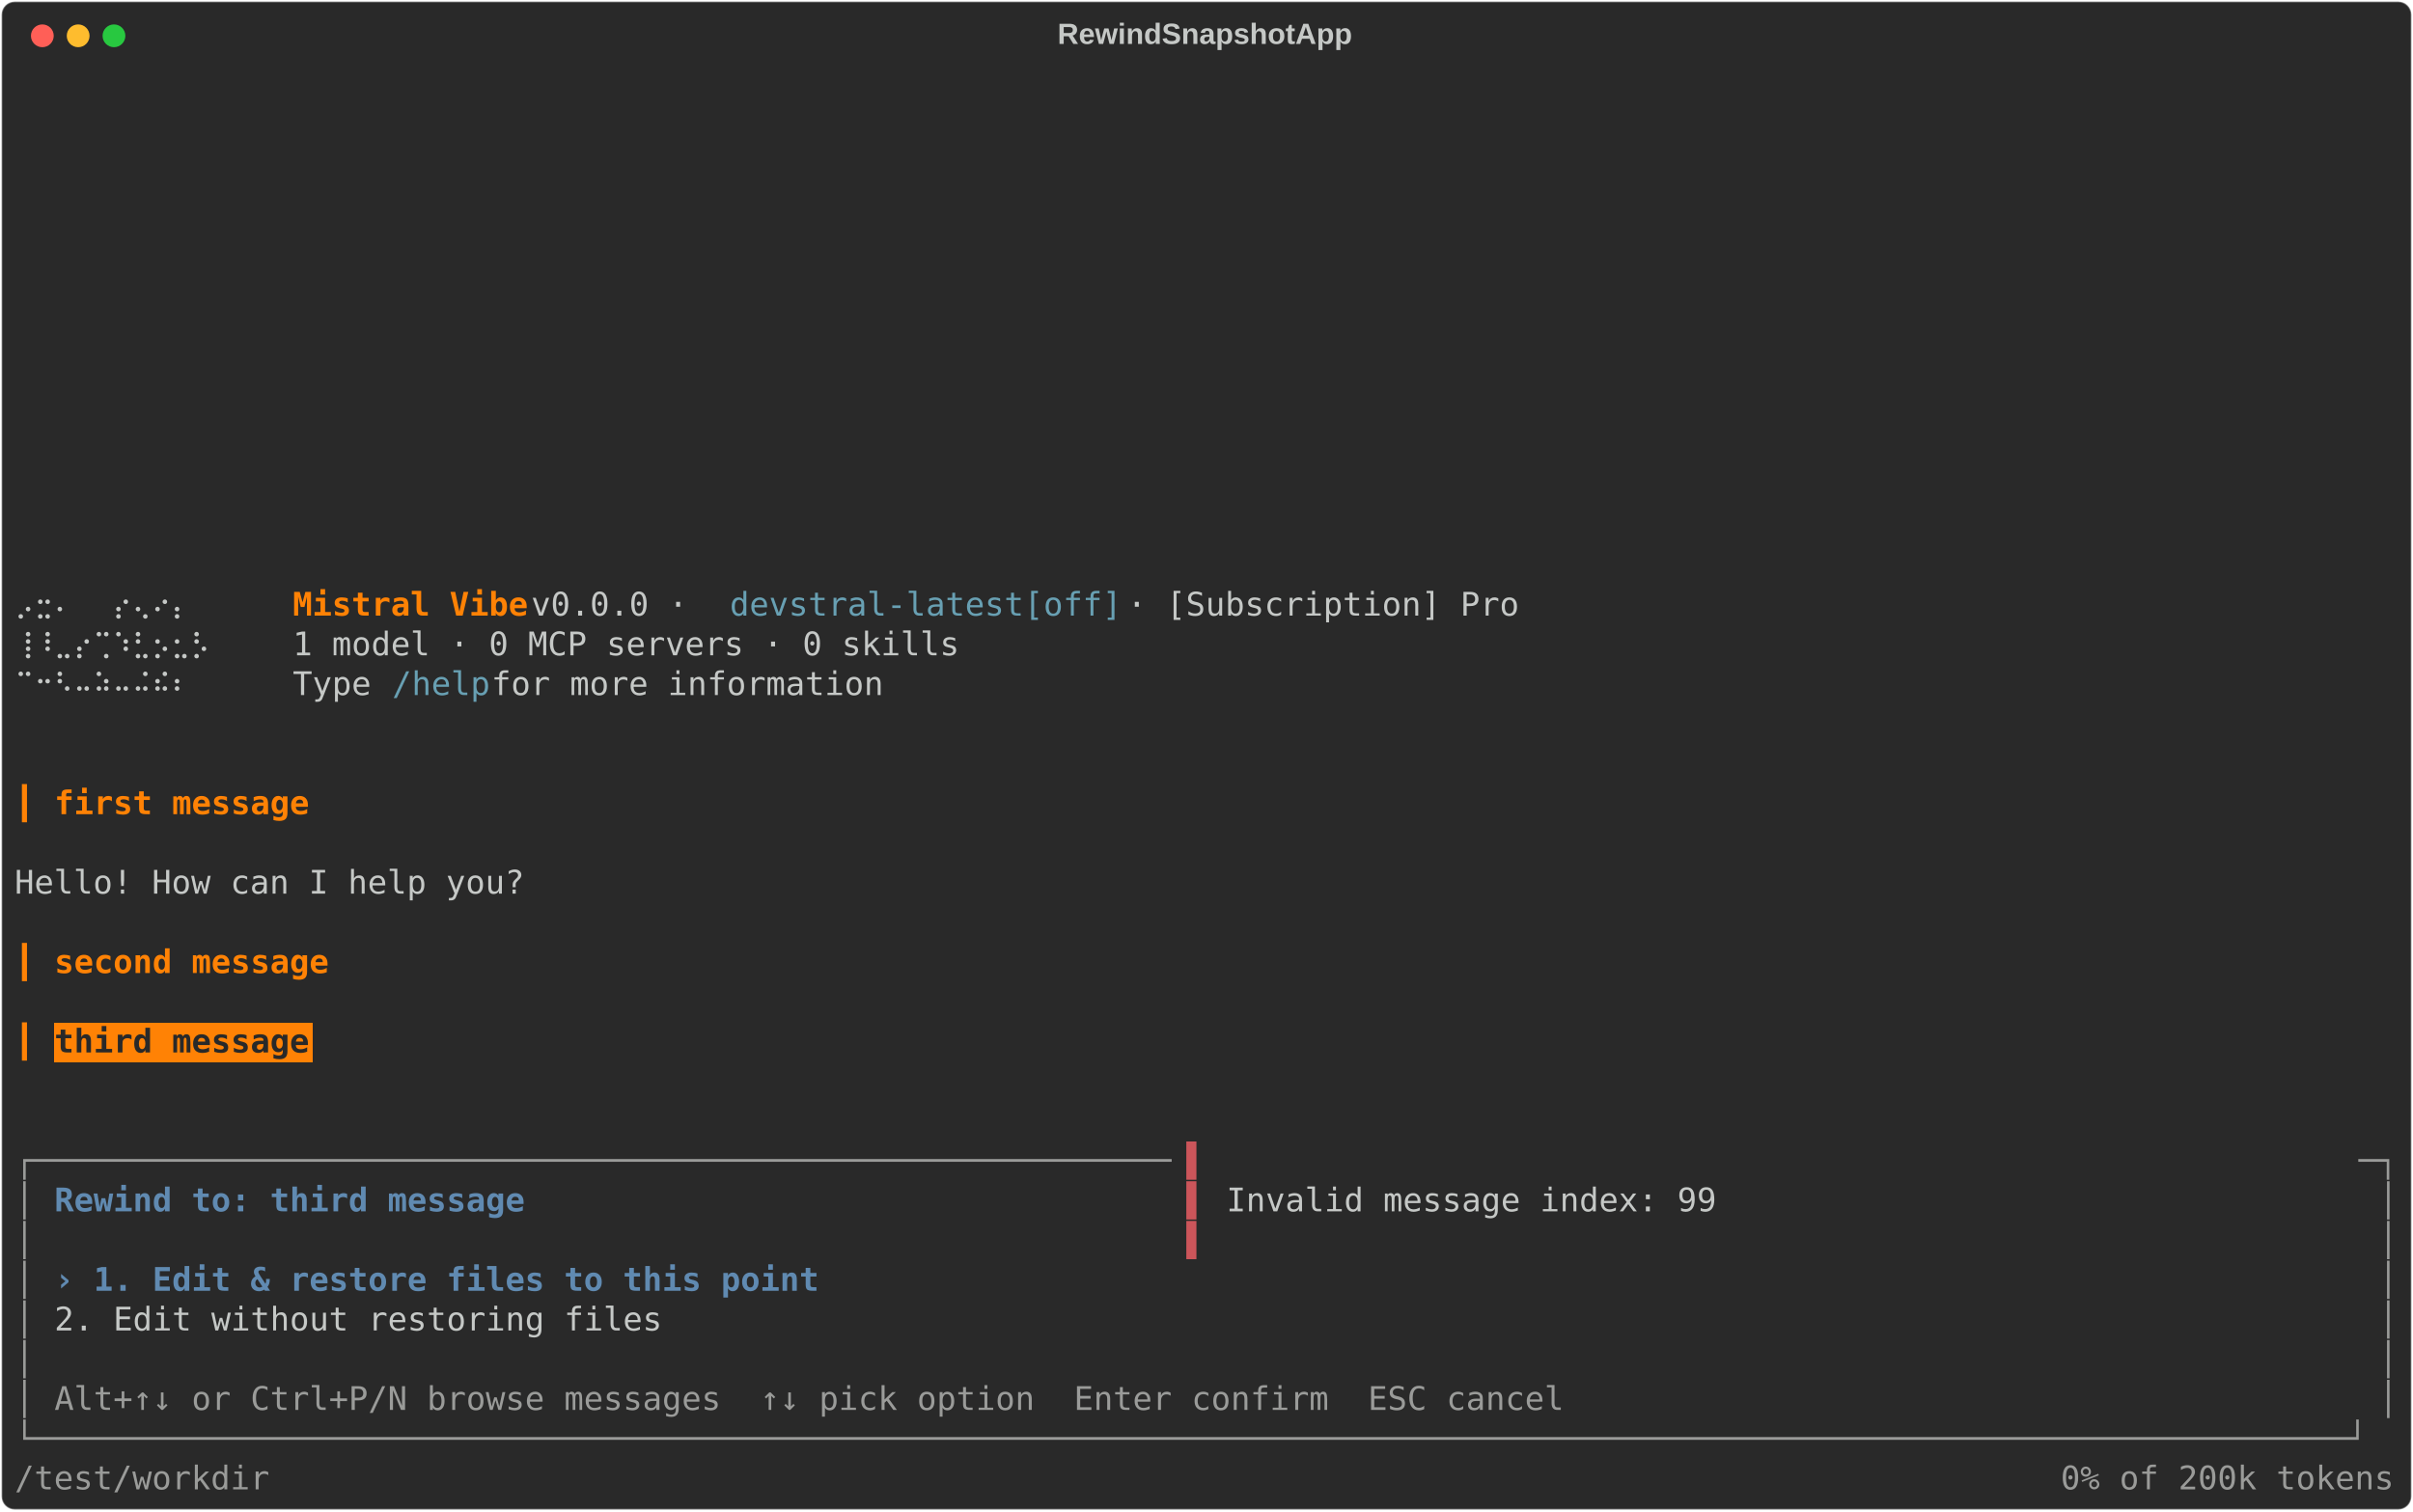
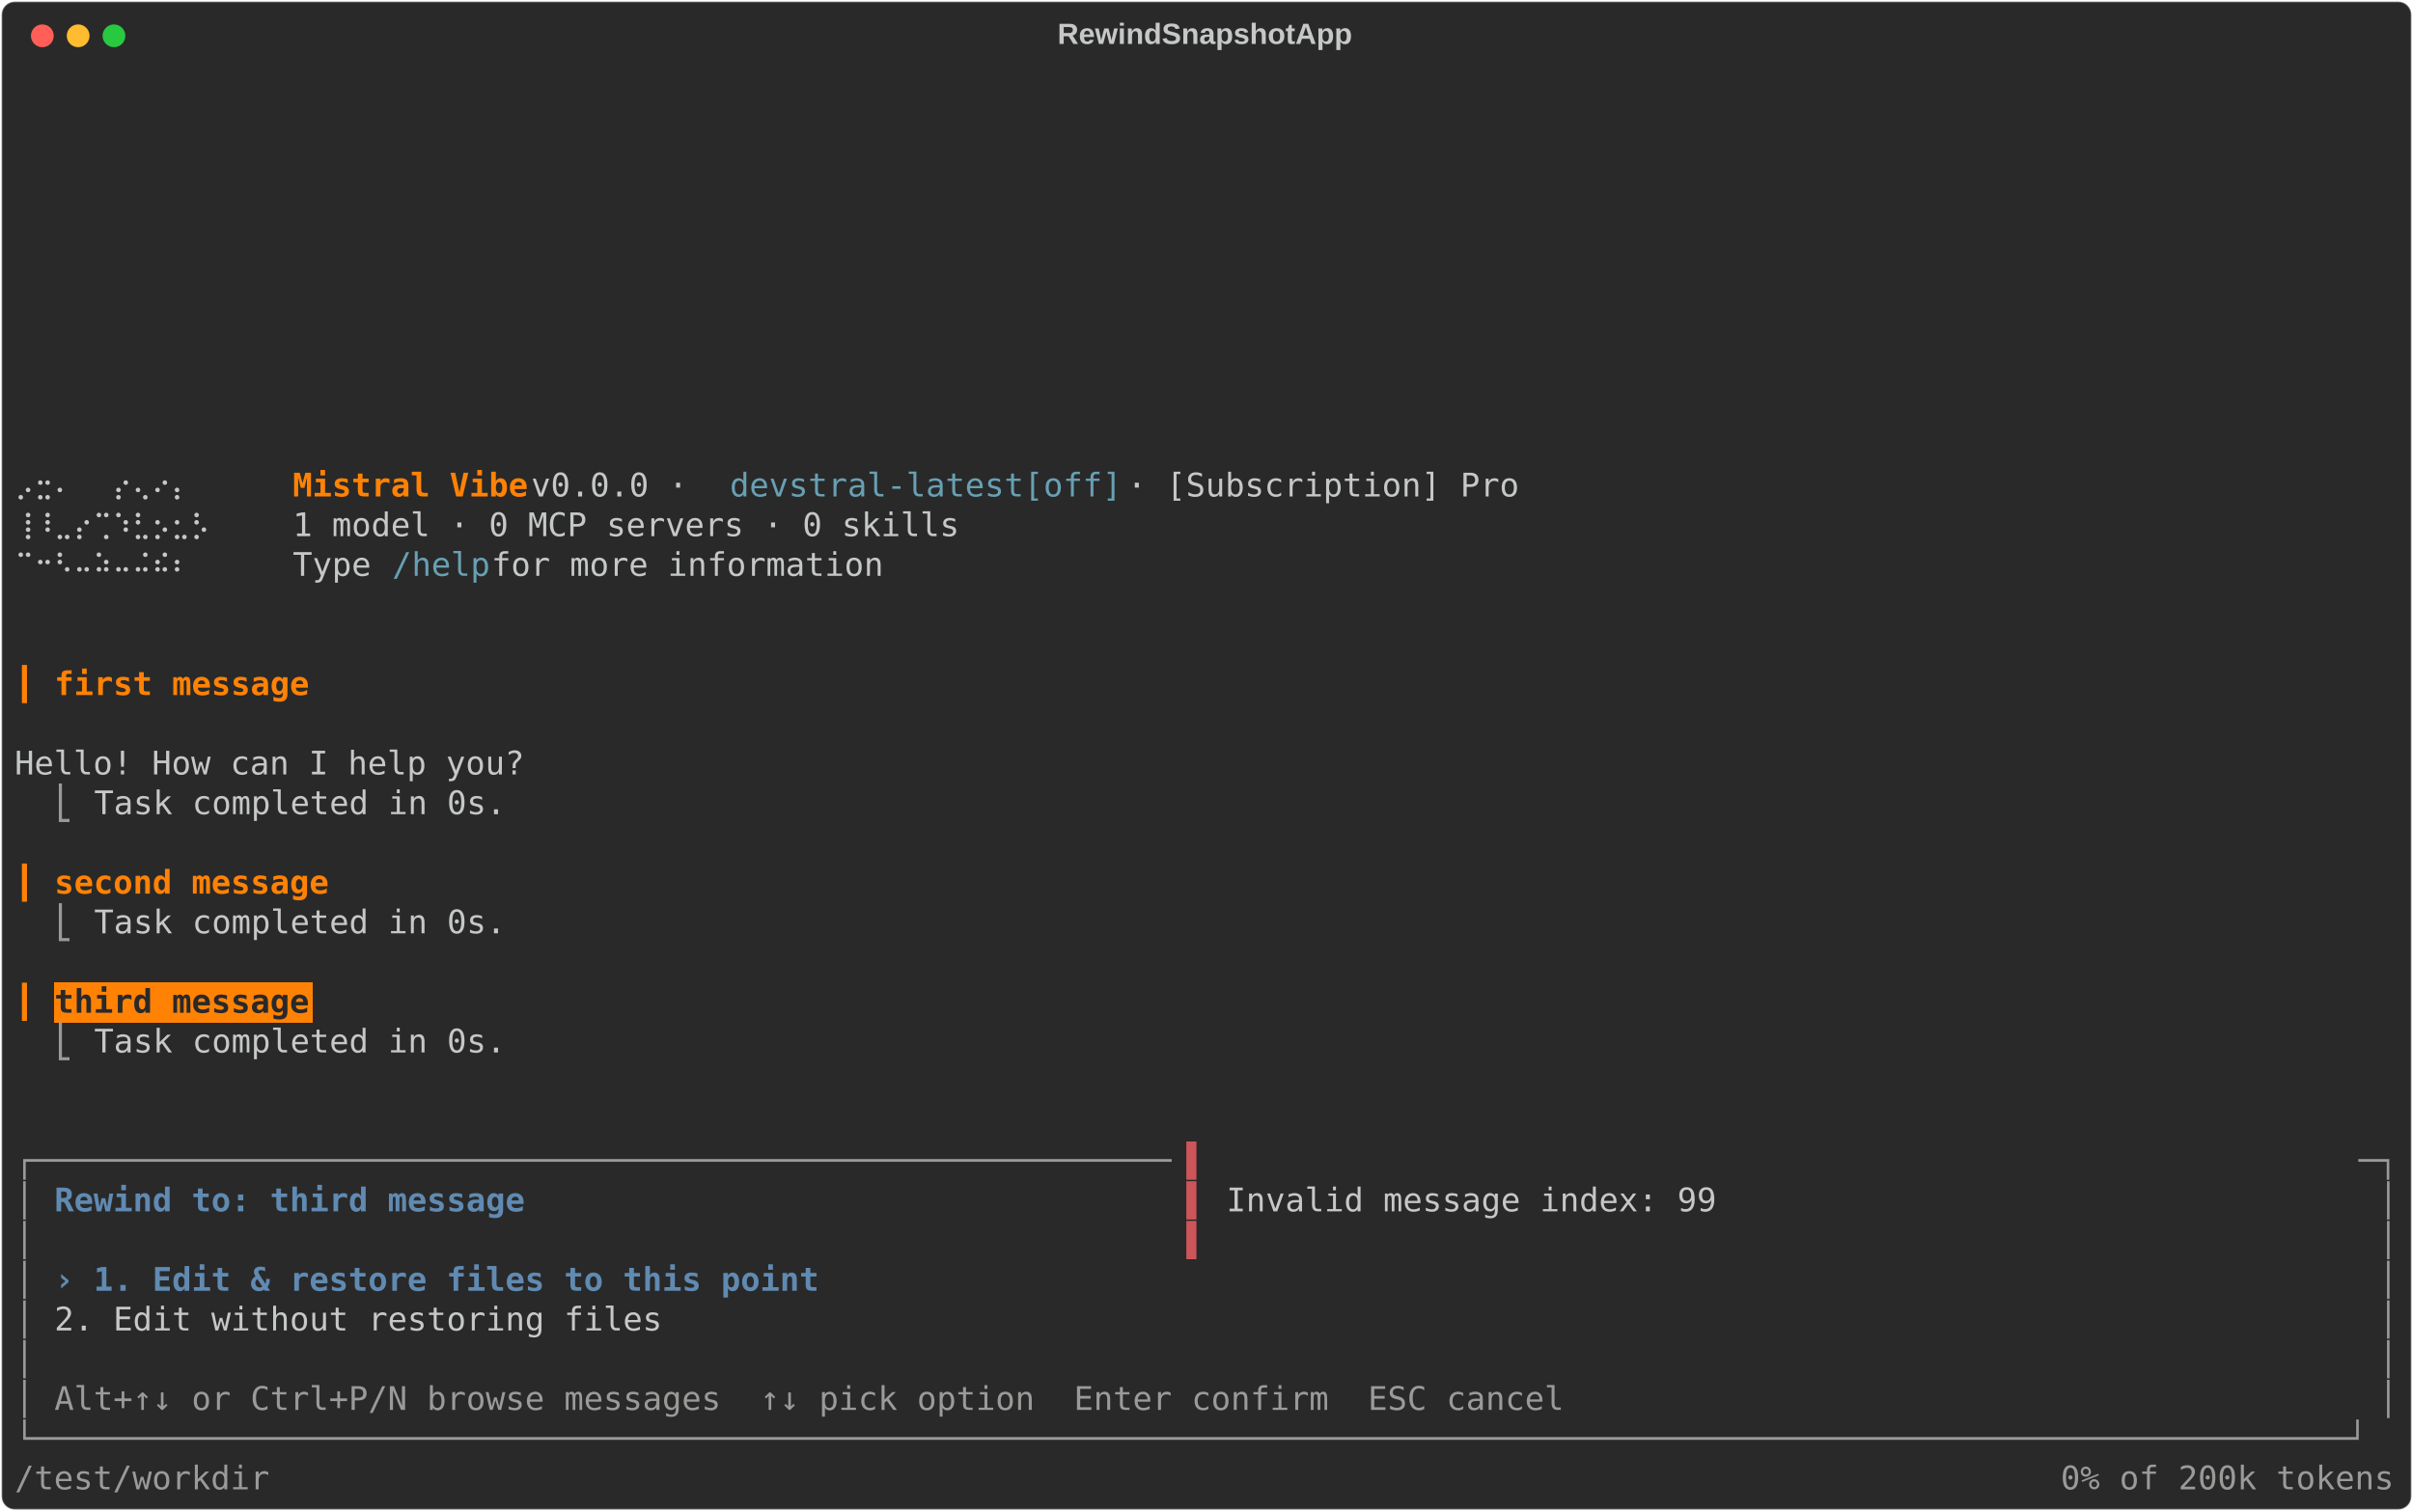
<svg xmlns="http://www.w3.org/2000/svg" class="rich-terminal" viewBox="0 0 1482 928.4">
  <style>

    @font-face {
        font-family: "Fira Code";
        src: local("FiraCode-Regular"),
                url("https://cdnjs.cloudflare.com/ajax/libs/firacode/6.2.0/woff2/FiraCode-Regular.woff2") format("woff2"),
                url("https://cdnjs.cloudflare.com/ajax/libs/firacode/6.2.0/woff/FiraCode-Regular.woff") format("woff");
        font-style: normal;
        font-weight: 400;
    }
    @font-face {
        font-family: "Fira Code";
        src: local("FiraCode-Bold"),
                url("https://cdnjs.cloudflare.com/ajax/libs/firacode/6.2.0/woff2/FiraCode-Bold.woff2") format("woff2"),
                url("https://cdnjs.cloudflare.com/ajax/libs/firacode/6.2.0/woff/FiraCode-Bold.woff") format("woff");
        font-style: bold;
        font-weight: 700;
    }

    .terminal-matrix {
        font-family: Fira Code, monospace;
        font-size: 20px;
        line-height: 24.4px;
        font-variant-east-asian: full-width;
    }

    .terminal-title {
        font-size: 18px;
        font-weight: bold;
        font-family: arial;
    }

    .terminal-r1 { fill: #c5c8c6 }
.terminal-r2 { fill: #ff8205;font-weight: bold }
.terminal-r3 { fill: #68a0b3 }
.terminal-r4 { fill: #ff8205 }
- .terminal-r5 { fill: #292929;font-weight: bold }
- .terminal-r6 { fill: #9a9b99 }
+ .terminal-r5 { fill: #9a9b99 }
+ .terminal-r6 { fill: #292929;font-weight: bold }
.terminal-r7 { fill: #cc555a }
.terminal-r8 { fill: #608ab1;font-weight: bold }
    </style>
  <defs>
    <clipPath id="terminal-clip-terminal">
      <rect x="0" y="0" width="1463.0" height="877.4" />
    </clipPath>
    <clipPath id="terminal-line-0">
      <rect x="0" y="1.5" width="1464" height="24.65" />
    </clipPath>
    <clipPath id="terminal-line-1">
      <rect x="0" y="25.9" width="1464" height="24.65" />
    </clipPath>
    <clipPath id="terminal-line-2">
      <rect x="0" y="50.3" width="1464" height="24.65" />
    </clipPath>
    <clipPath id="terminal-line-3">
      <rect x="0" y="74.7" width="1464" height="24.65" />
    </clipPath>
    <clipPath id="terminal-line-4">
      <rect x="0" y="99.1" width="1464" height="24.65" />
    </clipPath>
    <clipPath id="terminal-line-5">
      <rect x="0" y="123.5" width="1464" height="24.65" />
    </clipPath>
    <clipPath id="terminal-line-6">
      <rect x="0" y="147.9" width="1464" height="24.65" />
    </clipPath>
    <clipPath id="terminal-line-7">
      <rect x="0" y="172.3" width="1464" height="24.65" />
    </clipPath>
    <clipPath id="terminal-line-8">
      <rect x="0" y="196.7" width="1464" height="24.65" />
    </clipPath>
    <clipPath id="terminal-line-9">
      <rect x="0" y="221.1" width="1464" height="24.65" />
    </clipPath>
    <clipPath id="terminal-line-10">
      <rect x="0" y="245.5" width="1464" height="24.65" />
    </clipPath>
    <clipPath id="terminal-line-11">
      <rect x="0" y="269.9" width="1464" height="24.65" />
    </clipPath>
    <clipPath id="terminal-line-12">
      <rect x="0" y="294.3" width="1464" height="24.65" />
    </clipPath>
    <clipPath id="terminal-line-13">
      <rect x="0" y="318.7" width="1464" height="24.65" />
    </clipPath>
    <clipPath id="terminal-line-14">
      <rect x="0" y="343.1" width="1464" height="24.65" />
    </clipPath>
    <clipPath id="terminal-line-15">
      <rect x="0" y="367.5" width="1464" height="24.65" />
    </clipPath>
    <clipPath id="terminal-line-16">
      <rect x="0" y="391.9" width="1464" height="24.65" />
    </clipPath>
    <clipPath id="terminal-line-17">
      <rect x="0" y="416.3" width="1464" height="24.65" />
    </clipPath>
    <clipPath id="terminal-line-18">
      <rect x="0" y="440.7" width="1464" height="24.65" />
    </clipPath>
    <clipPath id="terminal-line-19">
      <rect x="0" y="465.1" width="1464" height="24.65" />
    </clipPath>
    <clipPath id="terminal-line-20">
      <rect x="0" y="489.5" width="1464" height="24.65" />
    </clipPath>
    <clipPath id="terminal-line-21">
      <rect x="0" y="513.9" width="1464" height="24.65" />
    </clipPath>
    <clipPath id="terminal-line-22">
      <rect x="0" y="538.3" width="1464" height="24.65" />
    </clipPath>
    <clipPath id="terminal-line-23">
      <rect x="0" y="562.7" width="1464" height="24.65" />
    </clipPath>
    <clipPath id="terminal-line-24">
      <rect x="0" y="587.1" width="1464" height="24.65" />
    </clipPath>
    <clipPath id="terminal-line-25">
      <rect x="0" y="611.5" width="1464" height="24.65" />
    </clipPath>
    <clipPath id="terminal-line-26">
      <rect x="0" y="635.9" width="1464" height="24.65" />
    </clipPath>
    <clipPath id="terminal-line-27">
      <rect x="0" y="660.3" width="1464" height="24.65" />
    </clipPath>
    <clipPath id="terminal-line-28">
      <rect x="0" y="684.7" width="1464" height="24.65" />
    </clipPath>
    <clipPath id="terminal-line-29">
      <rect x="0" y="709.1" width="1464" height="24.65" />
    </clipPath>
    <clipPath id="terminal-line-30">
      <rect x="0" y="733.5" width="1464" height="24.65" />
    </clipPath>
    <clipPath id="terminal-line-31">
      <rect x="0" y="757.9" width="1464" height="24.65" />
    </clipPath>
    <clipPath id="terminal-line-32">
      <rect x="0" y="782.3" width="1464" height="24.65" />
    </clipPath>
    <clipPath id="terminal-line-33">
      <rect x="0" y="806.7" width="1464" height="24.65" />
    </clipPath>
    <clipPath id="terminal-line-34">
      <rect x="0" y="831.1" width="1464" height="24.65" />
    </clipPath>
  </defs>
  <rect fill="#292929" stroke="rgba(255,255,255,0.35)" stroke-width="1" x="1" y="1" width="1480" height="926.4" rx="8" />
  <text class="terminal-title" fill="#c5c8c6" text-anchor="middle" x="740" y="27">RewindSnapshotApp</text>
  <g transform="translate(26,22)">
    <circle cx="0" cy="0" r="7" fill="#ff5f57" />
    <circle cx="22" cy="0" r="7" fill="#febc2e" />
    <circle cx="44" cy="0" r="7" fill="#28c840" />
  </g>
  <g transform="translate(9, 41)" clip-path="url(#terminal-clip-terminal)">
-     <rect fill="#ff8205" x="24.4" y="587.1" width="158.6" height="24.65" shape-rendering="crispEdges" />
+     <rect fill="#ff8205" x="24.4" y="562.7" width="158.6" height="24.65" shape-rendering="crispEdges" />
    <g class="terminal-matrix">
      <text class="terminal-r1" x="1464" y="20" textLength="12.2" clip-path="url(#terminal-line-0)">
</text>
      <text class="terminal-r1" x="1464" y="44.4" textLength="12.2" clip-path="url(#terminal-line-1)">
</text>
      <text class="terminal-r1" x="1464" y="68.8" textLength="12.2" clip-path="url(#terminal-line-2)">
</text>
      <text class="terminal-r1" x="1464" y="93.2" textLength="12.2" clip-path="url(#terminal-line-3)">
</text>
      <text class="terminal-r1" x="1464" y="117.6" textLength="12.2" clip-path="url(#terminal-line-4)">
</text>
      <text class="terminal-r1" x="1464" y="142" textLength="12.2" clip-path="url(#terminal-line-5)">
</text>
      <text class="terminal-r1" x="1464" y="166.4" textLength="12.2" clip-path="url(#terminal-line-6)">
</text>
      <text class="terminal-r1" x="1464" y="190.8" textLength="12.2" clip-path="url(#terminal-line-7)">
</text>
      <text class="terminal-r1" x="1464" y="215.2" textLength="12.2" clip-path="url(#terminal-line-8)">
</text>
      <text class="terminal-r1" x="1464" y="239.6" textLength="12.2" clip-path="url(#terminal-line-9)">
</text>
+       <text class="terminal-r1" x="0" y="264" textLength="134.2" clip-path="url(#terminal-line-10)">  ⡠⣒⠄  ⡔⢄⠔⡄</text>
+       <text class="terminal-r2" x="170.8" y="264" textLength="146.4" clip-path="url(#terminal-line-10)">Mistral Vibe</text>
+       <text class="terminal-r1" x="317.2" y="264" textLength="122" clip-path="url(#terminal-line-10)"> v0.0.0 · </text>
+       <text class="terminal-r3" x="439.2" y="264" textLength="244" clip-path="url(#terminal-line-10)">devstral-latest[off]</text>
+       <text class="terminal-r1" x="683.2" y="264" textLength="256.2" clip-path="url(#terminal-line-10)"> · [Subscription] Pro</text>
      <text class="terminal-r1" x="1464" y="264" textLength="12.2" clip-path="url(#terminal-line-10)">
</text>
+       <text class="terminal-r1" x="0" y="288.4" textLength="134.2" clip-path="url(#terminal-line-11)"> ⢸⠸⣀⡔⢉⠱⣃⡢⣂⡣</text>
+       <text class="terminal-r1" x="170.8" y="288.4" textLength="414.8" clip-path="url(#terminal-line-11)">1 model · 0 MCP servers · 0 skills</text>
      <text class="terminal-r1" x="1464" y="288.4" textLength="12.2" clip-path="url(#terminal-line-11)">
</text>
+       <text class="terminal-r1" x="0" y="312.8" textLength="134.2" clip-path="url(#terminal-line-12)">  ⠉⠒⠣⠤⠵⠤⠬⠮⠆</text>
+       <text class="terminal-r1" x="170.8" y="312.8" textLength="61" clip-path="url(#terminal-line-12)">Type </text>
+       <text class="terminal-r3" x="231.8" y="312.8" textLength="61" clip-path="url(#terminal-line-12)">/help</text>
+       <text class="terminal-r1" x="292.8" y="312.8" textLength="256.2" clip-path="url(#terminal-line-12)"> for more information</text>
      <text class="terminal-r1" x="1464" y="312.8" textLength="12.2" clip-path="url(#terminal-line-12)">
</text>
-       <text class="terminal-r1" x="0" y="337.2" textLength="134.2" clip-path="url(#terminal-line-13)">  ⡠⣒⠄  ⡔⢄⠔⡄</text>
-       <text class="terminal-r2" x="170.8" y="337.2" textLength="146.4" clip-path="url(#terminal-line-13)">Mistral Vibe</text>
-       <text class="terminal-r1" x="317.2" y="337.2" textLength="122" clip-path="url(#terminal-line-13)"> v0.0.0 · </text>
-       <text class="terminal-r3" x="439.2" y="337.2" textLength="244" clip-path="url(#terminal-line-13)">devstral-latest[off]</text>
-       <text class="terminal-r1" x="683.2" y="337.2" textLength="256.2" clip-path="url(#terminal-line-13)"> · [Subscription] Pro</text>
      <text class="terminal-r1" x="1464" y="337.2" textLength="12.2" clip-path="url(#terminal-line-13)">
</text>
-       <text class="terminal-r1" x="0" y="361.6" textLength="134.2" clip-path="url(#terminal-line-14)"> ⢸⠸⣀⡔⢉⠱⣃⡢⣂⡣</text>
-       <text class="terminal-r1" x="170.8" y="361.6" textLength="414.8" clip-path="url(#terminal-line-14)">1 model · 0 MCP servers · 0 skills</text>
      <text class="terminal-r1" x="1464" y="361.6" textLength="12.2" clip-path="url(#terminal-line-14)">
</text>
-       <text class="terminal-r1" x="0" y="386" textLength="134.2" clip-path="url(#terminal-line-15)">  ⠉⠒⠣⠤⠵⠤⠬⠮⠆</text>
-       <text class="terminal-r1" x="170.8" y="386" textLength="61" clip-path="url(#terminal-line-15)">Type </text>
-       <text class="terminal-r3" x="231.8" y="386" textLength="61" clip-path="url(#terminal-line-15)">/help</text>
-       <text class="terminal-r1" x="292.8" y="386" textLength="256.2" clip-path="url(#terminal-line-15)"> for more information</text>
+       <text class="terminal-r4" x="0" y="386" textLength="12.2" clip-path="url(#terminal-line-15)">┃</text>
+       <text class="terminal-r2" x="24.4" y="386" textLength="158.6" clip-path="url(#terminal-line-15)">first message</text>
      <text class="terminal-r1" x="1464" y="386" textLength="12.2" clip-path="url(#terminal-line-15)">
</text>
      <text class="terminal-r1" x="1464" y="410.4" textLength="12.2" clip-path="url(#terminal-line-16)">
</text>
+       <text class="terminal-r1" x="0" y="434.8" textLength="317.2" clip-path="url(#terminal-line-17)">Hello! How can I help you?</text>
      <text class="terminal-r1" x="1464" y="434.8" textLength="12.2" clip-path="url(#terminal-line-17)">
</text>
-       <text class="terminal-r4" x="0" y="459.2" textLength="12.2" clip-path="url(#terminal-line-18)">┃</text>
-       <text class="terminal-r2" x="24.4" y="459.2" textLength="158.6" clip-path="url(#terminal-line-18)">first message</text>
+       <text class="terminal-r5" x="24.4" y="459.2" textLength="12.2" clip-path="url(#terminal-line-18)">⎣</text>
+       <text class="terminal-r1" x="48.8" y="459.2" textLength="256.2" clip-path="url(#terminal-line-18)">Task completed in 0s.</text>
      <text class="terminal-r1" x="1464" y="459.2" textLength="12.2" clip-path="url(#terminal-line-18)">
</text>
      <text class="terminal-r1" x="1464" y="483.6" textLength="12.2" clip-path="url(#terminal-line-19)">
</text>
-       <text class="terminal-r1" x="0" y="508" textLength="317.2" clip-path="url(#terminal-line-20)">Hello! How can I help you?</text>
+       <text class="terminal-r4" x="0" y="508" textLength="12.2" clip-path="url(#terminal-line-20)">┃</text>
+       <text class="terminal-r2" x="24.4" y="508" textLength="170.8" clip-path="url(#terminal-line-20)">second message</text>
      <text class="terminal-r1" x="1464" y="508" textLength="12.2" clip-path="url(#terminal-line-20)">
</text>
+       <text class="terminal-r5" x="24.4" y="532.4" textLength="12.2" clip-path="url(#terminal-line-21)">⎣</text>
+       <text class="terminal-r1" x="48.8" y="532.4" textLength="256.2" clip-path="url(#terminal-line-21)">Task completed in 0s.</text>
      <text class="terminal-r1" x="1464" y="532.4" textLength="12.2" clip-path="url(#terminal-line-21)">
</text>
-       <text class="terminal-r4" x="0" y="556.8" textLength="12.2" clip-path="url(#terminal-line-22)">┃</text>
-       <text class="terminal-r2" x="24.4" y="556.8" textLength="170.8" clip-path="url(#terminal-line-22)">second message</text>
      <text class="terminal-r1" x="1464" y="556.8" textLength="12.2" clip-path="url(#terminal-line-22)">
</text>
+       <text class="terminal-r4" x="0" y="581.2" textLength="12.2" clip-path="url(#terminal-line-23)">┃</text>
+       <text class="terminal-r6" x="24.4" y="581.2" textLength="158.6" clip-path="url(#terminal-line-23)">third message</text>
      <text class="terminal-r1" x="1464" y="581.2" textLength="12.2" clip-path="url(#terminal-line-23)">
</text>
-       <text class="terminal-r4" x="0" y="605.6" textLength="12.2" clip-path="url(#terminal-line-24)">┃</text>
-       <text class="terminal-r5" x="24.4" y="605.6" textLength="158.6" clip-path="url(#terminal-line-24)">third message</text>
+       <text class="terminal-r5" x="24.4" y="605.6" textLength="12.2" clip-path="url(#terminal-line-24)">⎣</text>
+       <text class="terminal-r1" x="48.8" y="605.6" textLength="256.2" clip-path="url(#terminal-line-24)">Task completed in 0s.</text>
      <text class="terminal-r1" x="1464" y="605.6" textLength="12.2" clip-path="url(#terminal-line-24)">
</text>
      <text class="terminal-r1" x="1464" y="630" textLength="12.2" clip-path="url(#terminal-line-25)">
</text>
      <text class="terminal-r1" x="1464" y="654.4" textLength="12.2" clip-path="url(#terminal-line-26)">
</text>
-       <text class="terminal-r6" x="0" y="678.8" textLength="719.8" clip-path="url(#terminal-line-27)">┌──────────────────────────────────────────────────────────</text>
+       <text class="terminal-r5" x="0" y="678.8" textLength="719.8" clip-path="url(#terminal-line-27)">┌──────────────────────────────────────────────────────────</text>
      <text class="terminal-r7" x="719.8" y="678.8" textLength="12.2" clip-path="url(#terminal-line-27)">▌</text>
-       <text class="terminal-r6" x="1439.6" y="678.8" textLength="24.4" clip-path="url(#terminal-line-27)">─┐</text>
+       <text class="terminal-r5" x="1439.6" y="678.8" textLength="24.4" clip-path="url(#terminal-line-27)">─┐</text>
      <text class="terminal-r1" x="1464" y="678.8" textLength="12.2" clip-path="url(#terminal-line-27)">
</text>
-       <text class="terminal-r6" x="0" y="703.2" textLength="12.2" clip-path="url(#terminal-line-28)">│</text>
+       <text class="terminal-r5" x="0" y="703.2" textLength="12.2" clip-path="url(#terminal-line-28)">│</text>
      <text class="terminal-r8" x="24.4" y="703.2" textLength="292.8" clip-path="url(#terminal-line-28)">Rewind to: third message</text>
      <text class="terminal-r7" x="719.8" y="703.2" textLength="12.2" clip-path="url(#terminal-line-28)">▌</text>
      <text class="terminal-r1" x="744.2" y="703.2" textLength="305" clip-path="url(#terminal-line-28)">Invalid message index: 99</text>
-       <text class="terminal-r6" x="1451.8" y="703.2" textLength="12.2" clip-path="url(#terminal-line-28)">│</text>
+       <text class="terminal-r5" x="1451.8" y="703.2" textLength="12.2" clip-path="url(#terminal-line-28)">│</text>
      <text class="terminal-r1" x="1464" y="703.2" textLength="12.2" clip-path="url(#terminal-line-28)">
</text>
-       <text class="terminal-r6" x="0" y="727.6" textLength="12.2" clip-path="url(#terminal-line-29)">│</text>
+       <text class="terminal-r5" x="0" y="727.6" textLength="12.2" clip-path="url(#terminal-line-29)">│</text>
      <text class="terminal-r7" x="719.8" y="727.6" textLength="12.2" clip-path="url(#terminal-line-29)">▌</text>
-       <text class="terminal-r6" x="1451.8" y="727.6" textLength="12.2" clip-path="url(#terminal-line-29)">│</text>
+       <text class="terminal-r5" x="1451.8" y="727.6" textLength="12.2" clip-path="url(#terminal-line-29)">│</text>
      <text class="terminal-r1" x="1464" y="727.6" textLength="12.2" clip-path="url(#terminal-line-29)">
</text>
-       <text class="terminal-r6" x="0" y="752" textLength="12.2" clip-path="url(#terminal-line-30)">│</text>
+       <text class="terminal-r5" x="0" y="752" textLength="12.2" clip-path="url(#terminal-line-30)">│</text>
      <text class="terminal-r8" x="24.4" y="752" textLength="475.8" clip-path="url(#terminal-line-30)">› 1. Edit &amp; restore files to this point</text>
-       <text class="terminal-r6" x="1451.8" y="752" textLength="12.2" clip-path="url(#terminal-line-30)">│</text>
+       <text class="terminal-r5" x="1451.8" y="752" textLength="12.2" clip-path="url(#terminal-line-30)">│</text>
      <text class="terminal-r1" x="1464" y="752" textLength="12.2" clip-path="url(#terminal-line-30)">
</text>
-       <text class="terminal-r6" x="0" y="776.4" textLength="12.2" clip-path="url(#terminal-line-31)">│</text>
+       <text class="terminal-r5" x="0" y="776.4" textLength="12.2" clip-path="url(#terminal-line-31)">│</text>
      <text class="terminal-r1" x="24.4" y="776.4" textLength="402.6" clip-path="url(#terminal-line-31)">  2. Edit without restoring files</text>
-       <text class="terminal-r6" x="1451.8" y="776.4" textLength="12.2" clip-path="url(#terminal-line-31)">│</text>
+       <text class="terminal-r5" x="1451.8" y="776.4" textLength="12.2" clip-path="url(#terminal-line-31)">│</text>
      <text class="terminal-r1" x="1464" y="776.4" textLength="12.2" clip-path="url(#terminal-line-31)">
</text>
-       <text class="terminal-r6" x="0" y="800.8" textLength="12.2" clip-path="url(#terminal-line-32)">│</text>
-       <text class="terminal-r6" x="1451.8" y="800.8" textLength="12.2" clip-path="url(#terminal-line-32)">│</text>
+       <text class="terminal-r5" x="0" y="800.8" textLength="12.2" clip-path="url(#terminal-line-32)">│</text>
+       <text class="terminal-r5" x="1451.8" y="800.8" textLength="12.2" clip-path="url(#terminal-line-32)">│</text>
      <text class="terminal-r1" x="1464" y="800.8" textLength="12.2" clip-path="url(#terminal-line-32)">
</text>
-       <text class="terminal-r6" x="0" y="825.2" textLength="12.2" clip-path="url(#terminal-line-33)">│</text>
-       <text class="terminal-r6" x="24.4" y="825.2" textLength="939.4" clip-path="url(#terminal-line-33)">Alt+↑↓ or Ctrl+P/N browse messages  ↑↓ pick option  Enter confirm  ESC cancel</text>
-       <text class="terminal-r6" x="1451.8" y="825.2" textLength="12.2" clip-path="url(#terminal-line-33)">│</text>
+       <text class="terminal-r5" x="0" y="825.2" textLength="12.2" clip-path="url(#terminal-line-33)">│</text>
+       <text class="terminal-r5" x="24.4" y="825.2" textLength="939.4" clip-path="url(#terminal-line-33)">Alt+↑↓ or Ctrl+P/N browse messages  ↑↓ pick option  Enter confirm  ESC cancel</text>
+       <text class="terminal-r5" x="1451.8" y="825.2" textLength="12.2" clip-path="url(#terminal-line-33)">│</text>
      <text class="terminal-r1" x="1464" y="825.2" textLength="12.2" clip-path="url(#terminal-line-33)">
</text>
-       <text class="terminal-r6" x="0" y="849.6" textLength="1464" clip-path="url(#terminal-line-34)">└──────────────────────────────────────────────────────────────────────────────────────────────────────────────────────┘</text>
+       <text class="terminal-r5" x="0" y="849.6" textLength="1464" clip-path="url(#terminal-line-34)">└──────────────────────────────────────────────────────────────────────────────────────────────────────────────────────┘</text>
      <text class="terminal-r1" x="1464" y="849.6" textLength="12.2" clip-path="url(#terminal-line-34)">
</text>
-       <text class="terminal-r6" x="0" y="874" textLength="158.6" clip-path="url(#terminal-line-35)">/test/workdir</text>
-       <text class="terminal-r6" x="1256.6" y="874" textLength="207.4" clip-path="url(#terminal-line-35)">0% of 200k tokens</text>
+       <text class="terminal-r5" x="0" y="874" textLength="158.6" clip-path="url(#terminal-line-35)">/test/workdir</text>
+       <text class="terminal-r5" x="1256.6" y="874" textLength="207.4" clip-path="url(#terminal-line-35)">0% of 200k tokens</text>
    </g>
  </g>
</svg>
